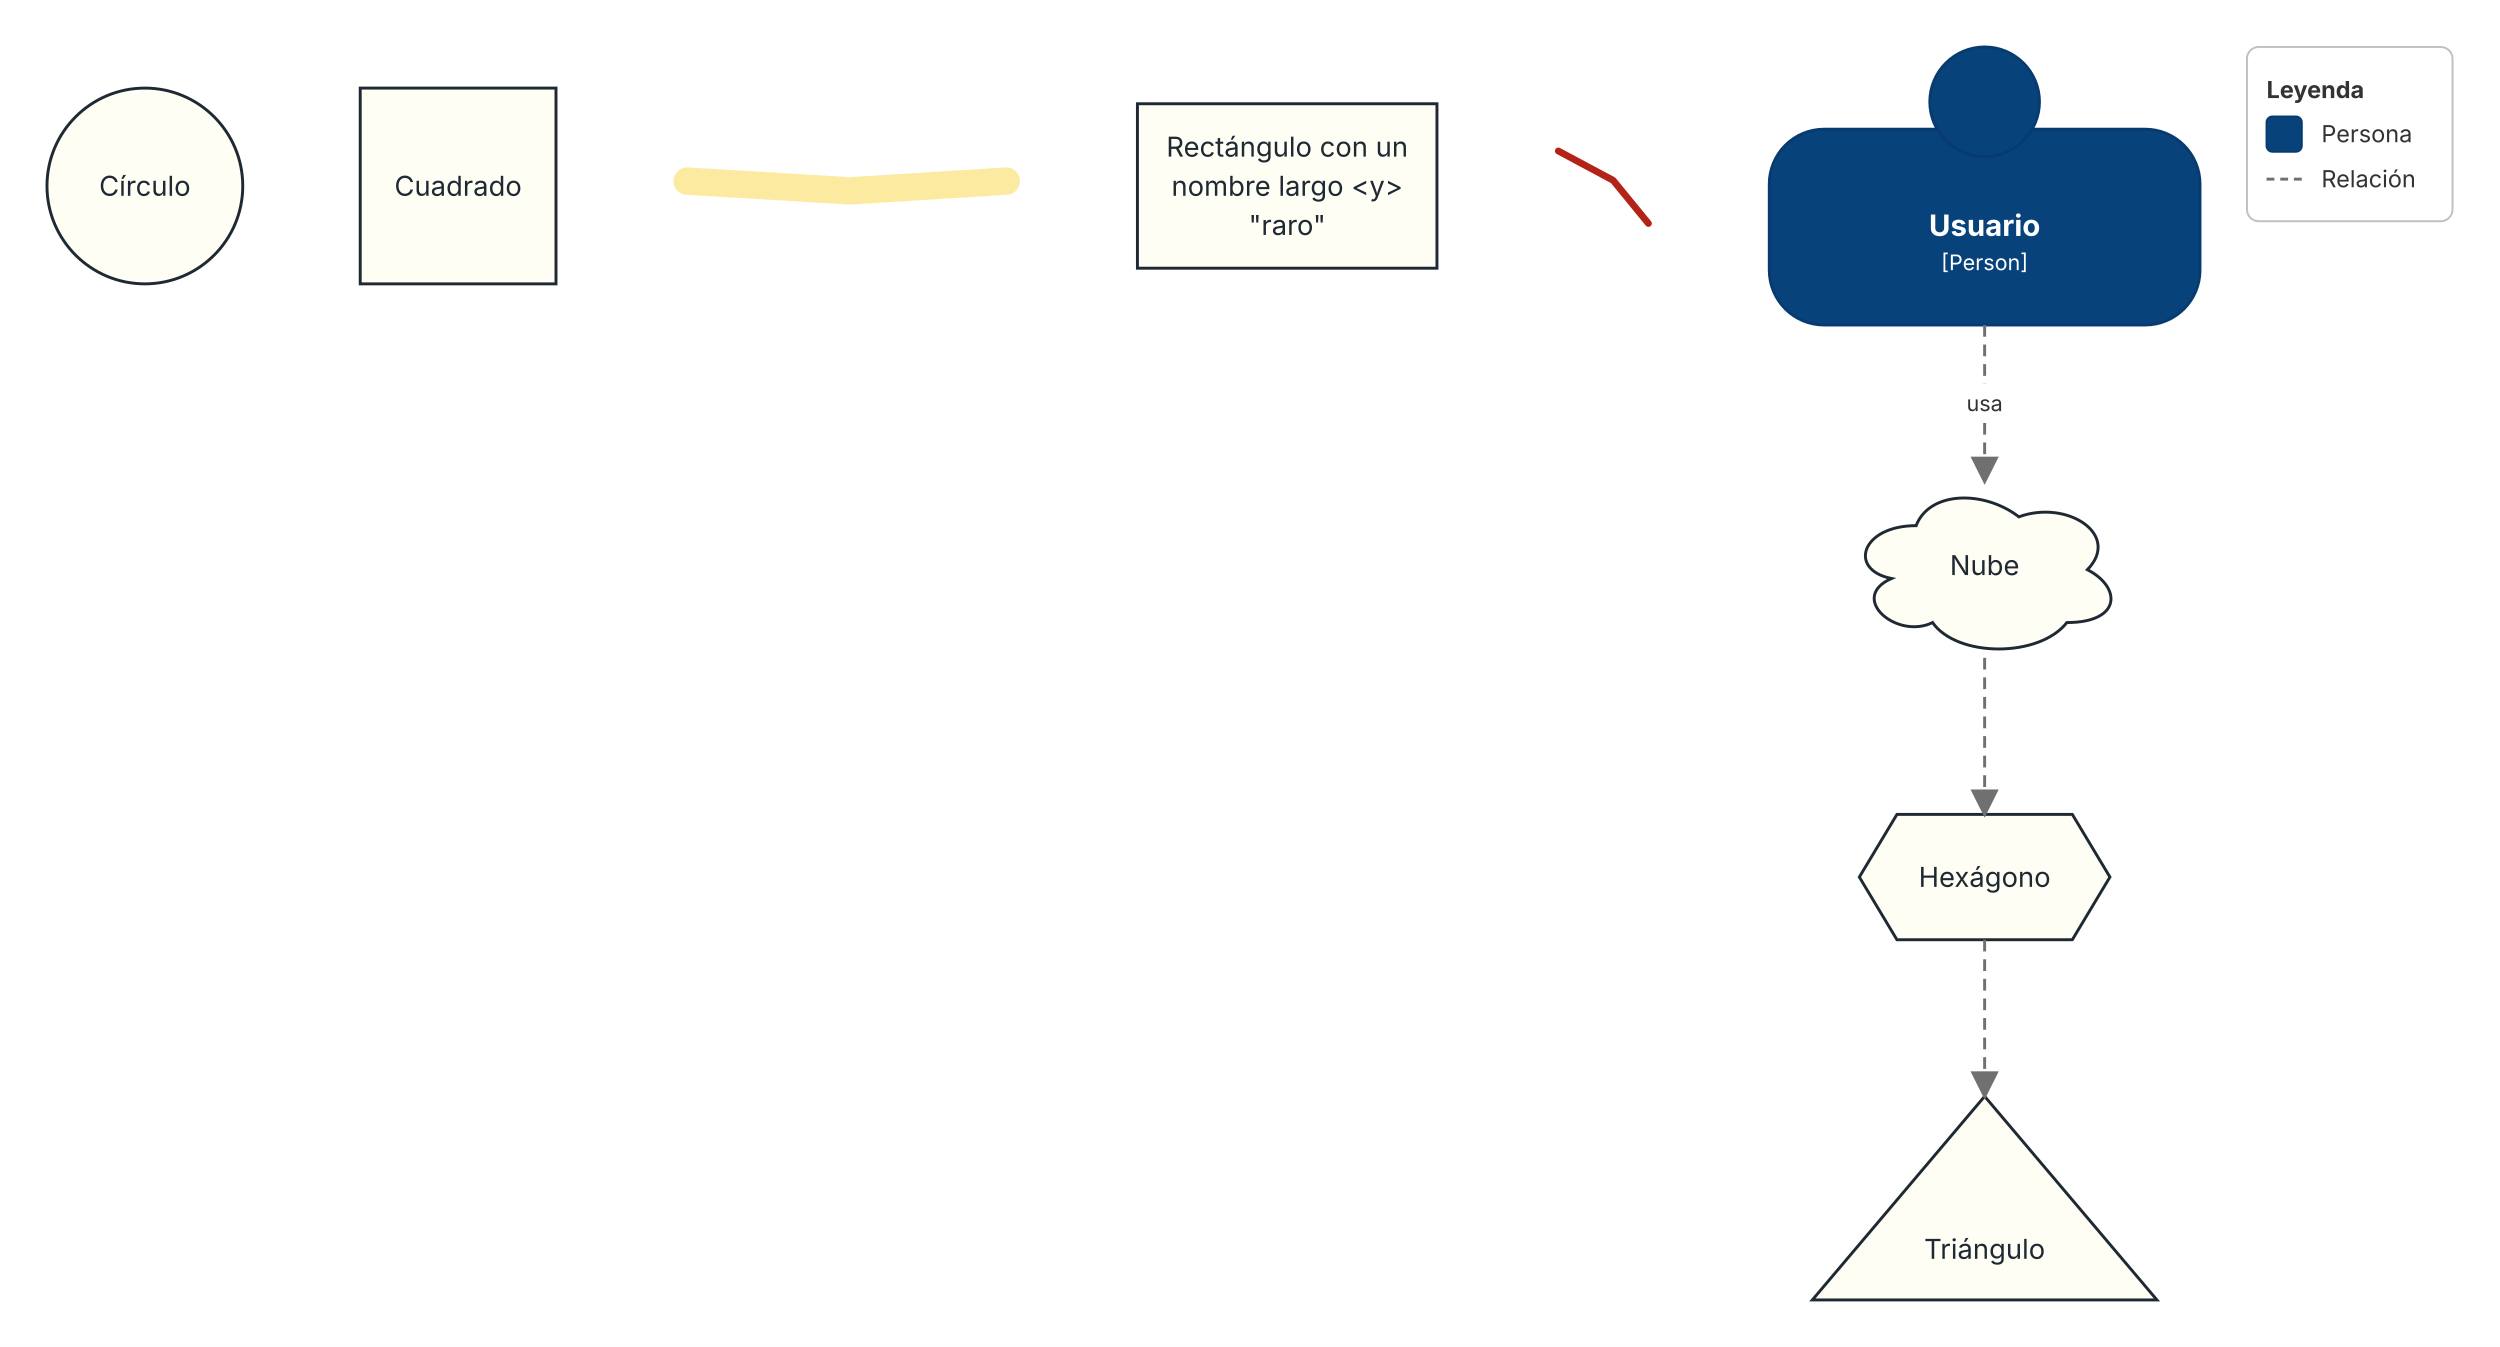
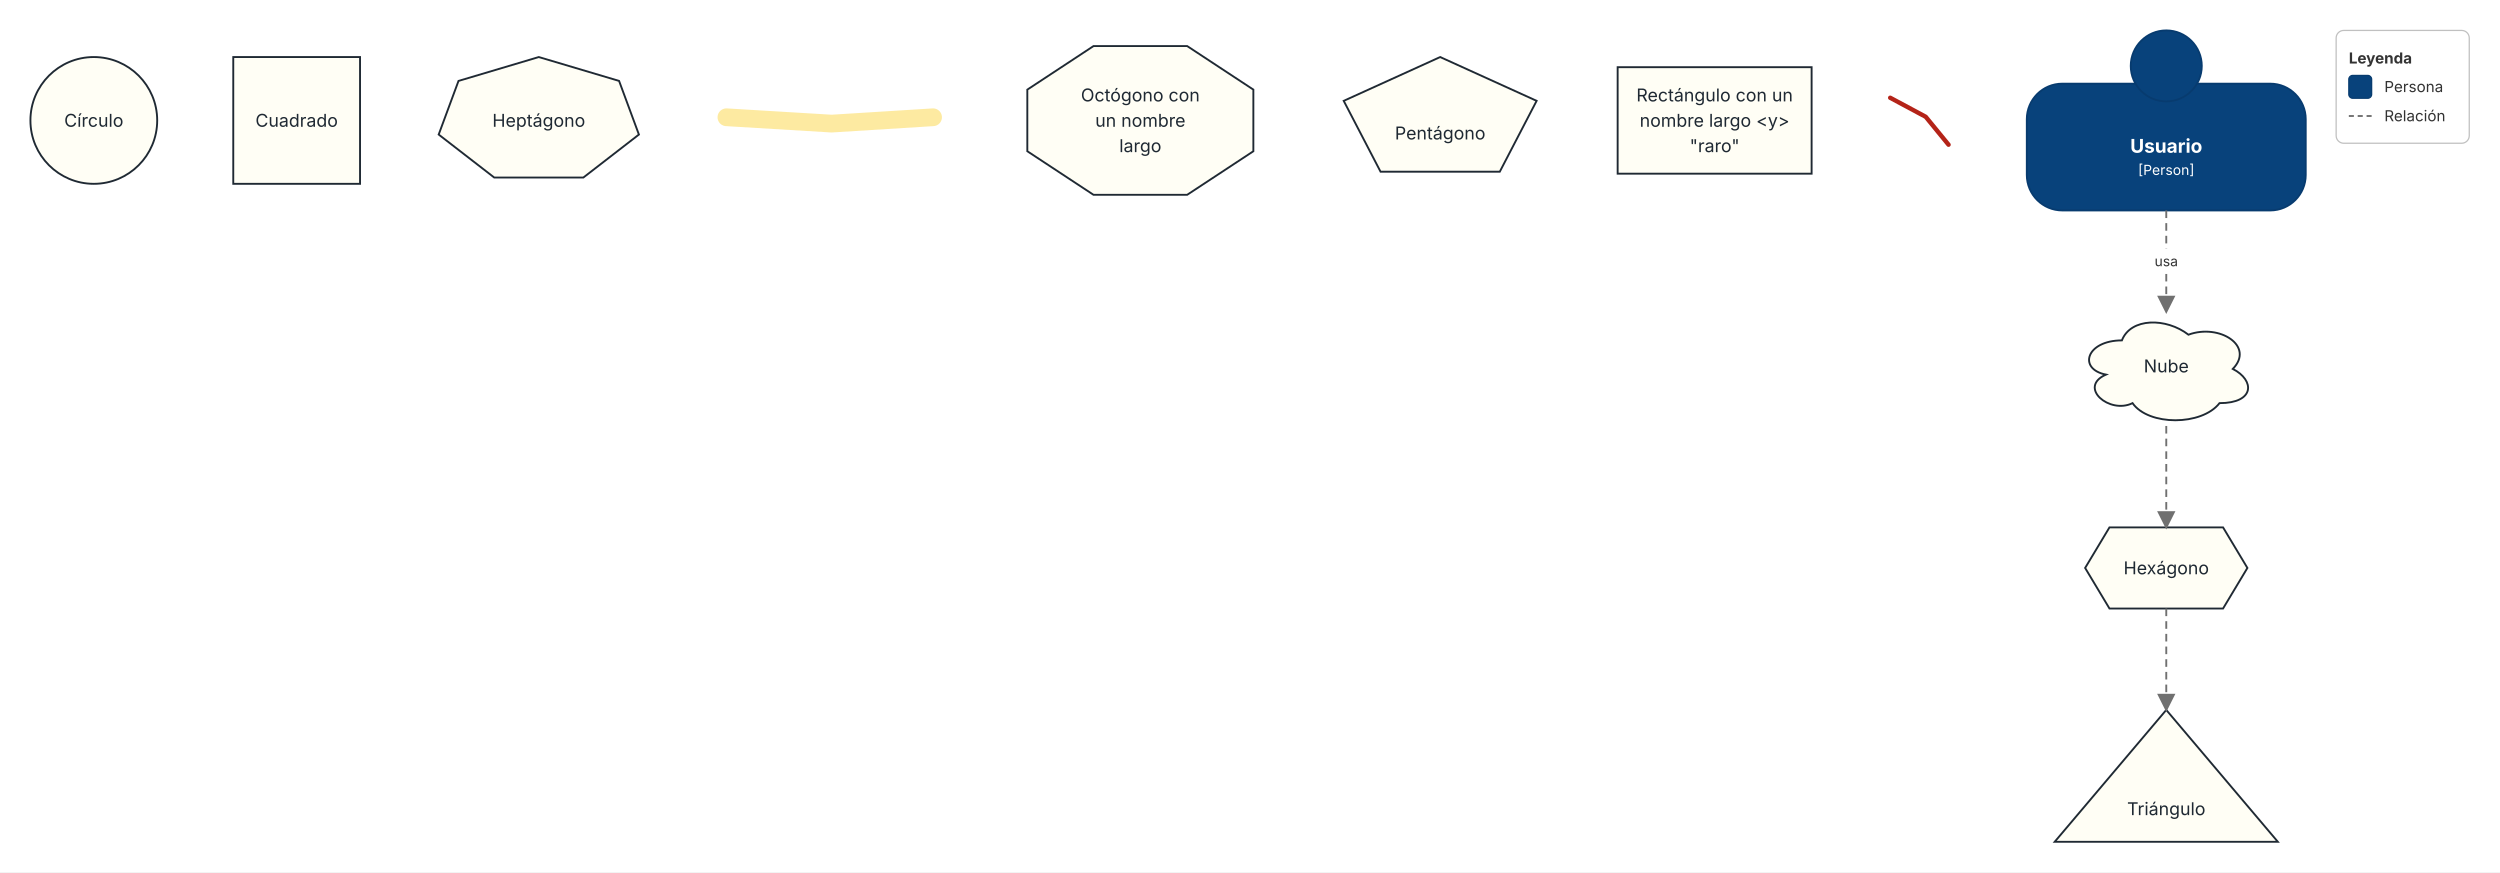
- <svg xmlns="http://www.w3.org/2000/svg" width="1277" height="688" viewBox="6 6 1277 688">
-   <rect x="6" y="6" width="1277" height="688" fill="#ffffff" />
+ <svg xmlns="http://www.w3.org/2000/svg" width="1972" height="688" viewBox="6 6 1972 688">
+   <rect x="6" y="6" width="1972" height="688" fill="#ffffff" />
  <g font-family="Inter, 'Helvetica Neue', Arial, sans-serif">
-     <g data-id="marcador" transform="translate(350 91.5)">
+     <g data-id="marcador" transform="translate(572 91.5)">
      <path d="M 7 7 L 90 12 L 170 7" fill="none" stroke="#facc15" stroke-width="14" stroke-opacity="0.4" stroke-linecap="round" stroke-linejoin="round" />
    </g>
    <g data-id="circulo" transform="translate(30 51)">
      <ellipse cx="50" cy="50" rx="50" ry="50" fill="#fffef5" stroke="#1f2933" stroke-width="1.5" />
      <text x="50" y="55" font-size="14" fill="#1f2933" text-anchor="middle">Círculo</text>
    </g>
    <g data-id="cuadrado" transform="translate(190 51)">
      <rect x="0" y="0" width="100" height="100" fill="#fffef5" stroke="#1f2933" stroke-width="1.5" />
      <text x="50" y="55" font-size="14" fill="#1f2933" text-anchor="middle">Cuadrado</text>
    </g>
-     <g data-id="hexagono" transform="translate(955.75 422)">
+     <g data-id="heptagono" transform="translate(350 51)">
+       <path d="M 81 0 L 144.33 18.83 L 159.97 61.13 L 116.14 95.05 L 45.86 95.05 L 2.03 61.13 L 17.67 18.83 Z" fill="#fffef5" stroke="#1f2933" stroke-width="1.5" />
+       <text x="81" y="55" font-size="14" fill="#1f2933" text-anchor="middle">Heptágono</text>
+     </g>
+     <g data-id="hexagono" transform="translate(1650.75 422)">
      <path d="M 19.2 0 L 108.8 0 L 128 32 L 108.8 64 L 19.2 64 L 0 32 Z" fill="#fffef5" stroke="#1f2933" stroke-width="1.5" />
      <text x="64" y="37" font-size="14" fill="#1f2933" text-anchor="middle">Hexágono</text>
    </g>
-     <g data-id="nube" transform="translate(949.75 252)">
+     <g data-id="nube" transform="translate(1644.75 252)">
      <path d="M 35 22.5 C 7 22.5 0 45 22.4 49.5 C 0 59.4 25.2 81 43.4 72 C 56 90 98 90 112 72 C 140 72 140 54 122.5 45 C 140 27 112 9 87.5 18 C 70 4.5 42 4.5 35 22.5 Z" fill="#fffef5" stroke="#1f2933" stroke-width="1.5" />
      <text x="70" y="47.75" font-size="14" fill="#1f2933" text-anchor="middle">Nube</text>
    </g>
-     <g data-id="rectangulo" transform="translate(587 59)">
+     <g data-id="octogono" transform="translate(809 37.5)">
+       <path d="M 133.43 4.83 L 185.65 39.2 L 185.65 87.8 L 133.43 122.17 L 59.57 122.17 L 7.35 87.8 L 7.35 39.2 L 59.57 4.83 Z" fill="#fffef5" stroke="#1f2933" stroke-width="1.5" />
+       <text x="96.5" y="48.5" font-size="14" fill="#1f2933" text-anchor="middle">Octógono con</text>
+       <text x="96.5" y="68.5" font-size="14" fill="#1f2933" text-anchor="middle">un nombre</text>
+       <text x="96.5" y="88.5" font-size="14" fill="#1f2933" text-anchor="middle">largo</text>
+     </g>
+     <g data-id="pentagono" transform="translate(1062 51)">
+       <path d="M 80 0 L 156.08 34.55 L 127.02 90.45 L 32.98 90.45 L 3.92 34.55 Z" fill="#fffef5" stroke="#1f2933" stroke-width="1.5" />
+       <text x="80" y="65" font-size="14" fill="#1f2933" text-anchor="middle">Pentágono</text>
+     </g>
+     <g data-id="rectangulo" transform="translate(1282 59)">
      <rect x="0" y="0" width="153" height="84" fill="#fffef5" stroke="#1f2933" stroke-width="1.5" />
      <text x="76.5" y="27" font-size="14" fill="#1f2933" text-anchor="middle">Rectángulo con un</text>
      <text x="76.5" y="47" font-size="14" fill="#1f2933" text-anchor="middle">nombre largo &lt;y&gt;</text>
      <text x="76.5" y="67" font-size="14" fill="#1f2933" text-anchor="middle">"raro"</text>
    </g>
-     <g data-id="trazo" transform="translate(800 80.13)">
+     <g data-id="trazo" transform="translate(1495 80.13)">
      <path d="M 2 3 L 30 18 L 48 40" fill="none" stroke="#b42318" stroke-width="3.5" stroke-linecap="round" stroke-linejoin="round" />
    </g>
-     <g data-id="triangulo" transform="translate(931.75 566)">
+     <g data-id="triangulo" transform="translate(1626.75 566)">
      <path d="M 88 0 L 176 104 L 0 104 Z" fill="#fffef5" stroke="#1f2933" stroke-width="1.5" />
      <text x="88" y="83" font-size="14" fill="#1f2933" text-anchor="middle">Triángulo</text>
    </g>
-     <g data-id="usuario" transform="translate(909.75 30)">
+     <g data-id="usuario" transform="translate(1604.75 30)">
      <rect x="0" y="42" width="220" height="100" rx="28" fill="#08427B" stroke="#073B6F" stroke-width="1.5" />
      <ellipse cx="110" cy="28" rx="28" ry="28" fill="#08427B" stroke="#073B6F" stroke-width="1.5" />
      <text x="110" y="96.5" font-size="15" fill="#ffffff" text-anchor="middle" font-weight="bold">Usuario</text>
      <text x="110" y="114" font-size="11" fill="#ffffff" text-anchor="middle">[Person]</text>
    </g>
    <g data-id="r1">
-       <path d="M 1019.75 172 L 1019.75 240" fill="none" stroke="#707070" stroke-width="1.5" stroke-dasharray="6 4" />
-       <path d="M 1019.75 252 L 1013.75 240 L 1025.75 240 Z" fill="#707070" stroke="#707070" stroke-width="1.5" />
-       <rect x="1005.25" y="202" width="29" height="20" rx="3" fill="#ffffff" stroke="none" />
-       <text x="1019.75" y="216" font-size="11" fill="#333333" text-anchor="middle">usa</text>
+       <path d="M 1714.75 172 L 1714.75 240" fill="none" stroke="#707070" stroke-width="1.5" stroke-dasharray="6 4" />
+       <path d="M 1714.75 252 L 1708.75 240 L 1720.75 240 Z" fill="#707070" stroke="#707070" stroke-width="1.5" />
+       <rect x="1700.25" y="202" width="29" height="20" rx="3" fill="#ffffff" stroke="none" />
+       <text x="1714.75" y="216" font-size="11" fill="#333333" text-anchor="middle">usa</text>
    </g>
    <g data-id="r2">
-       <path d="M 1019.75 342 L 1019.75 410" fill="none" stroke="#707070" stroke-width="1.5" stroke-dasharray="6 4" />
-       <path d="M 1019.75 422 L 1013.75 410 L 1025.75 410 Z" fill="#707070" stroke="#707070" stroke-width="1.5" />
+       <path d="M 1714.75 342 L 1714.75 410" fill="none" stroke="#707070" stroke-width="1.5" stroke-dasharray="6 4" />
+       <path d="M 1714.75 422 L 1708.75 410 L 1720.75 410 Z" fill="#707070" stroke="#707070" stroke-width="1.5" />
    </g>
    <g data-id="r3">
-       <path d="M 1019.75 486 L 1019.75 554" fill="none" stroke="#707070" stroke-width="1.5" stroke-dasharray="6 4" />
-       <path d="M 1019.75 566 L 1013.75 554 L 1025.75 554 Z" fill="#707070" stroke="#707070" stroke-width="1.5" />
+       <path d="M 1714.75 486 L 1714.75 554" fill="none" stroke="#707070" stroke-width="1.5" stroke-dasharray="6 4" />
+       <path d="M 1714.75 566 L 1708.75 554 L 1720.75 554 Z" fill="#707070" stroke="#707070" stroke-width="1.5" />
    </g>
-     <g data-id="__legend__" transform="translate(1153.75 30)">
+     <g data-id="__legend__" transform="translate(1848.75 30)">
      <rect x="0" y="0" width="105" height="89" rx="6" fill="#ffffff" stroke="#c0c0c0" />
      <text x="10" y="26.1" font-size="12" fill="#333333" font-weight="bold">Leyenda</text>
      <rect x="10" y="35.5" width="18" height="18" rx="3" fill="#08427B" stroke="#073B6F" />
      <text x="38" y="48.64" font-size="12" fill="#333333">Persona</text>
      <line x1="10" y1="67.5" x2="28" y2="67.5" fill="none" stroke="#707070" stroke-width="1.5" stroke-dasharray="4 3" />
      <text x="38" y="71.64" font-size="12" fill="#333333">Relación</text>
    </g>
  </g>
</svg>
